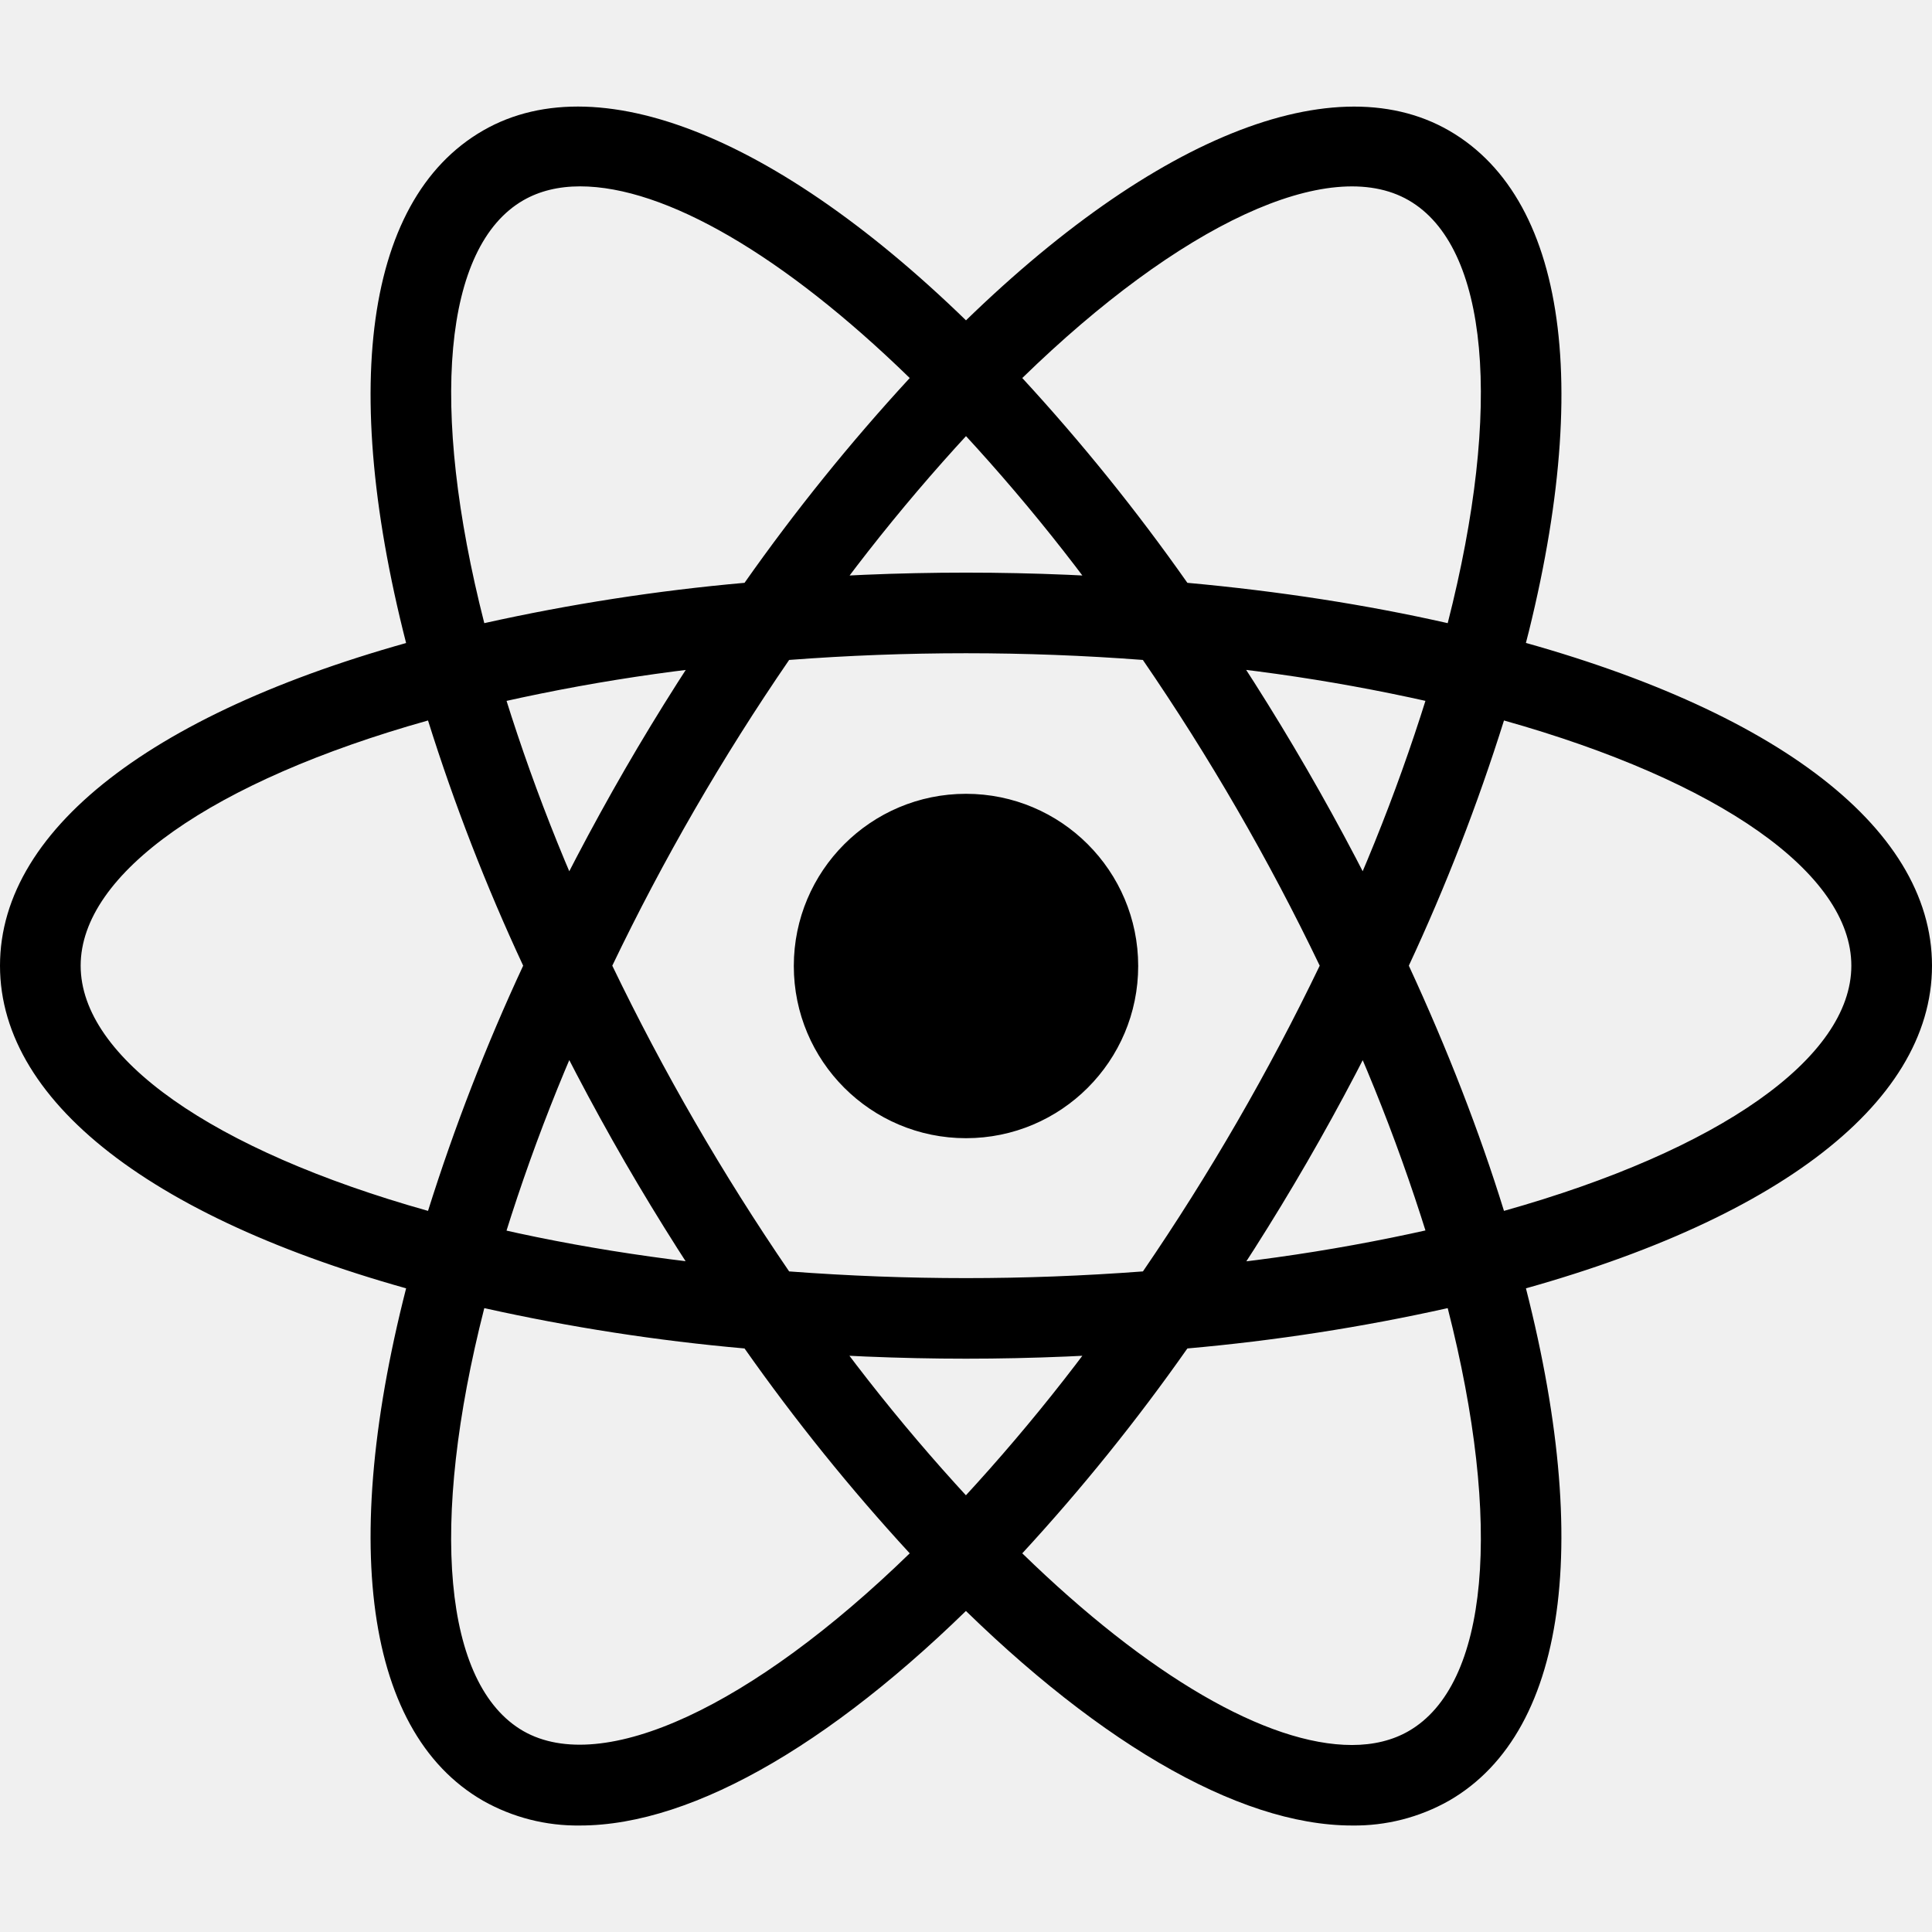
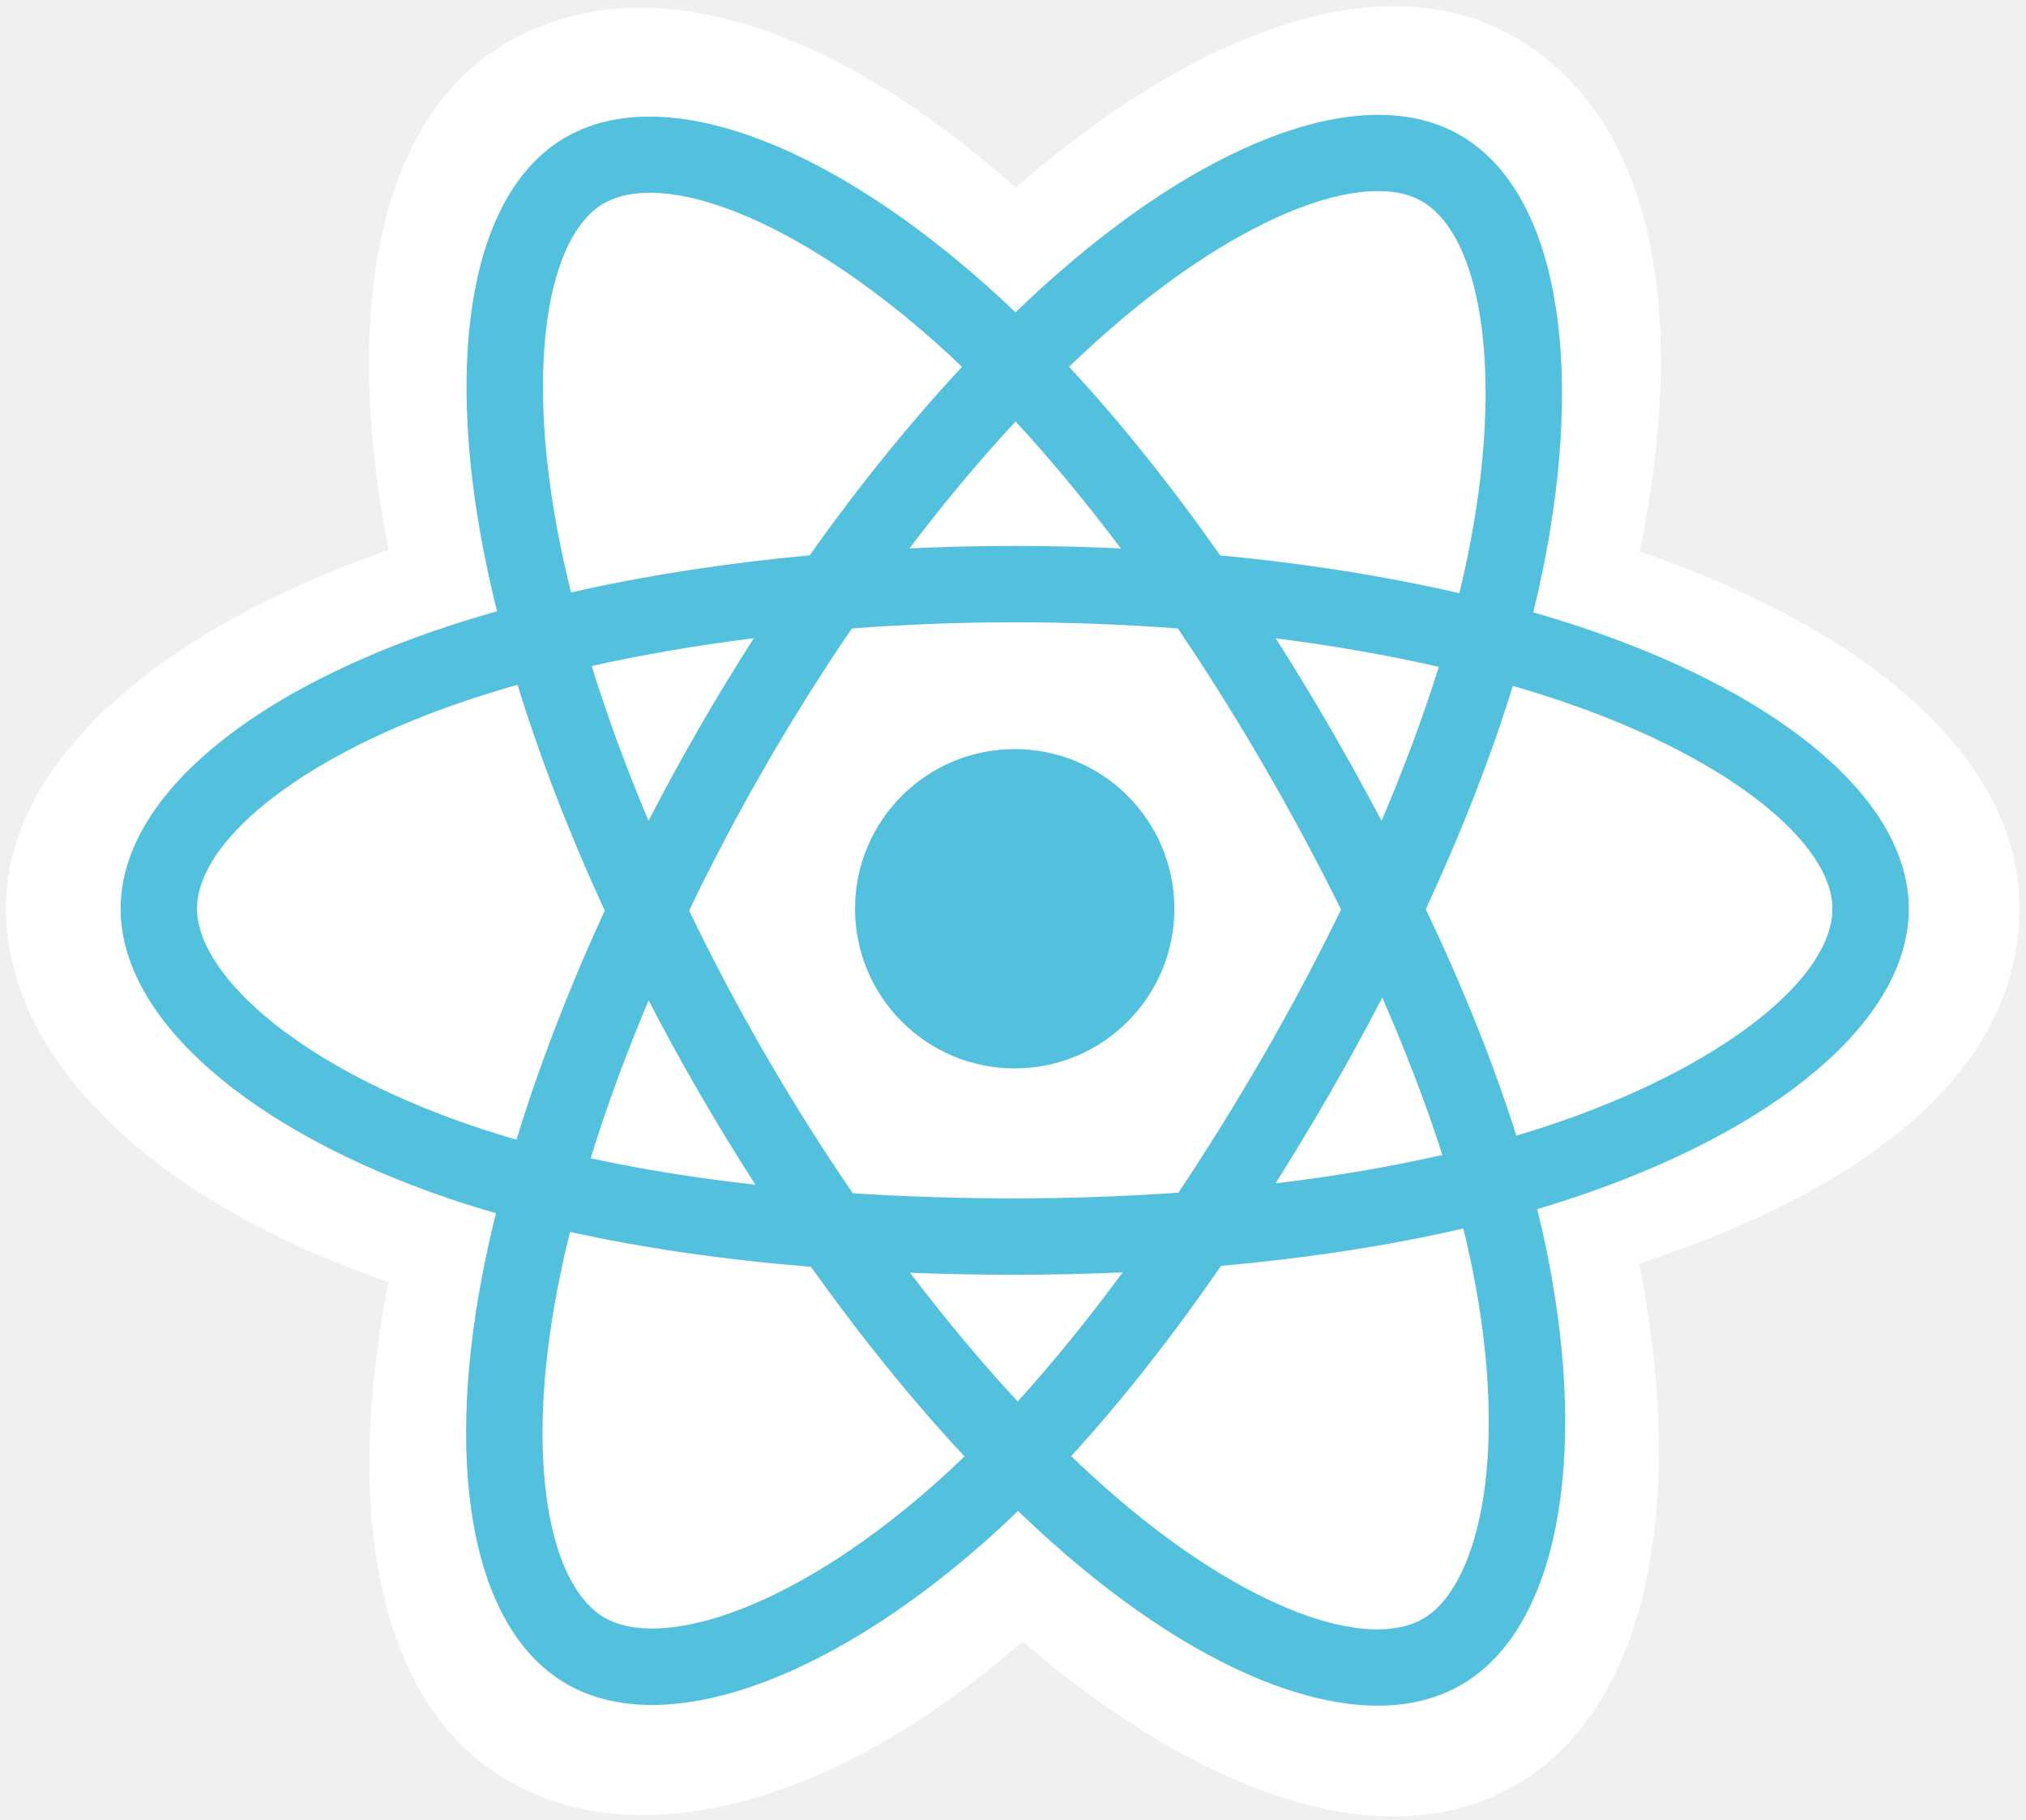
- <svg xmlns="http://www.w3.org/2000/svg" role="img" viewBox="0 0 24 24">
-   <path d="M12 9.861A2.139 2.139 0 1 0 12 14.139 2.139 2.139 0 1 0 12 9.861zM6.008 16.255l-.472-.12C2.018 15.246 0 13.737 0 11.996s2.018-3.25 5.536-4.139l.472-.119.133.468a23.53 23.53 0 0 0 1.363 3.578l.101.213-.101.213a23.307 23.307 0 0 0-1.363 3.578l-.133.467zM5.317 8.95c-2.674.751-4.315 1.9-4.315 3.046 0 1.145 1.641 2.294 4.315 3.046a24.95 24.95 0 0 1 1.182-3.046A24.752 24.752 0 0 1 5.317 8.95zM17.992 16.255l-.133-.469a23.357 23.357 0 0 0-1.364-3.577l-.101-.213.101-.213a23.42 23.42 0 0 0 1.364-3.578l.133-.468.473.119c3.517.889 5.535 2.398 5.535 4.14s-2.018 3.25-5.535 4.139l-.473.12zm-.491-4.259c.48 1.039.877 2.06 1.182 3.046 2.675-.752 4.315-1.901 4.315-3.046 0-1.146-1.641-2.294-4.315-3.046a24.788 24.788 0 0 1-1.182 3.046zM5.31 8.945l-.133-.467C4.188 4.992 4.488 2.494 6 1.622c1.483-.856 3.864.155 6.359 2.716l.34.349-.34.349a23.552 23.552 0 0 0-2.422 2.967l-.135.193-.235.02a23.657 23.657 0 0 0-3.785.61l-.472.119zm1.896-6.63c-.268 0-.505.058-.705.173-.994.573-1.17 2.565-.485 5.253a25.122 25.122 0 0 1 3.233-.501 24.847 24.847 0 0 1 2.052-2.544c-1.56-1.519-3.037-2.381-4.095-2.381zM16.795 22.677c-.001 0-.001 0 0 0-1.425 0-3.255-1.073-5.154-3.023l-.34-.349.34-.349a23.53 23.53 0 0 0 2.421-2.968l.135-.193.234-.02a23.63 23.63 0 0 0 3.787-.609l.472-.119.134.468c.987 3.484.688 5.983-.824 6.854a2.38 2.38 0 0 1-1.205.308zm-4.096-3.381c1.56 1.519 3.037 2.381 4.095 2.381h.001c.267 0 .505-.058.704-.173.994-.573 1.171-2.566.485-5.254a25.02 25.02 0 0 1-3.234.501 24.674 24.674 0 0 1-2.051 2.545zM18.69 8.945l-.472-.119a23.479 23.479 0 0 0-3.787-.61l-.234-.02-.135-.193a23.414 23.414 0 0 0-2.421-2.967l-.34-.349.34-.349C14.135 1.778 16.515.767 18 1.622c1.512.872 1.812 3.37.824 6.855l-.134.468zM14.75 7.24c1.142.104 2.227.273 3.234.501.686-2.688.509-4.68-.485-5.253-.988-.571-2.845.304-4.8 2.208A24.849 24.849 0 0 1 14.75 7.24zM7.206 22.677A2.38 2.38 0 0 1 6 22.369c-1.512-.871-1.812-3.369-.823-6.854l.132-.468.472.119c1.155.291 2.429.496 3.785.609l.235.02.134.193a23.596 23.596 0 0 0 2.422 2.968l.34.349-.34.349c-1.898 1.95-3.728 3.023-5.151 3.023zm-1.19-6.427c-.686 2.688-.509 4.681.485 5.254.987.563 2.843-.305 4.8-2.208a24.998 24.998 0 0 1-2.052-2.545 24.976 24.976 0 0 1-3.233-.501zM12 16.878c-.823 0-1.669-.036-2.516-.106l-.235-.02-.135-.193a30.388 30.388 0 0 1-1.35-2.122 30.354 30.354 0 0 1-1.166-2.228l-.1-.213.1-.213a30.3 30.3 0 0 1 1.166-2.228c.414-.716.869-1.43 1.35-2.122l.135-.193.235-.02a29.785 29.785 0 0 1 5.033 0l.234.02.134.193a30.006 30.006 0 0 1 2.517 4.35l.101.213-.101.213a29.6 29.6 0 0 1-2.517 4.35l-.134.193-.234.02c-.847.07-1.694.106-2.517.106zm-2.197-1.084c1.48.111 2.914.111 4.395 0a29.006 29.006 0 0 0 2.196-3.798 28.585 28.585 0 0 0-2.197-3.798 29.031 29.031 0 0 0-4.394 0 28.477 28.477 0 0 0-2.197 3.798 29.114 29.114 0 0 0 2.197 3.798z" />
+ <svg xmlns="http://www.w3.org/2000/svg" width="2500" height="2246" viewBox="0 0 256 230" preserveAspectRatio="xMinYMin meet">
+   <path d="M.754 114.75c0 19.215 18.763 37.152 48.343 47.263-5.907 29.737-1.058 53.706 15.136 63.045 16.645 9.6 41.443 2.955 64.98-17.62 22.943 19.744 46.13 27.514 62.31 18.148 16.63-9.627 21.687-35.221 15.617-65.887 30.81-10.186 48.044-25.481 48.044-44.949 0-18.769-18.797-35.006-47.979-45.052 6.535-31.933.998-55.32-15.867-65.045-16.259-9.376-39.716-1.204-62.996 19.056C104.122 2.205 80.897-4.36 64.05 5.392 47.806 14.795 43.171 39.2 49.097 69.487 20.515 79.452.754 96.057.754 114.75z" fill="#FFF" />
+   <path d="M201.025 79.674a151.364 151.364 0 0 0-7.274-2.292 137.5 137.5 0 0 0 1.124-4.961c5.506-26.728 1.906-48.26-10.388-55.348-11.787-6.798-31.065.29-50.535 17.233a151.136 151.136 0 0 0-5.626 5.163 137.573 137.573 0 0 0-3.744-3.458c-20.405-18.118-40.858-25.752-53.139-18.643-11.776 6.817-15.264 27.06-10.307 52.39a150.91 150.91 0 0 0 1.67 7.484c-2.894.822-5.689 1.698-8.363 2.63-23.922 8.34-39.2 21.412-39.2 34.97 0 14.004 16.4 28.05 41.318 36.566a128.44 128.44 0 0 0 6.11 1.91 147.813 147.813 0 0 0-1.775 8.067c-4.726 24.89-1.035 44.653 10.71 51.428 12.131 6.995 32.491-.195 52.317-17.525 1.567-1.37 3.14-2.823 4.715-4.346a148.34 148.34 0 0 0 6.108 5.573c19.204 16.525 38.17 23.198 49.905 16.405 12.12-7.016 16.058-28.247 10.944-54.078-.39-1.973-.845-3.988-1.355-6.04 1.43-.422 2.833-.858 4.202-1.312 25.904-8.582 42.757-22.457 42.757-36.648 0-13.607-15.77-26.767-40.174-35.168z" fill="#53C1DE" />
+   <path d="M195.406 142.328c-1.235.409-2.503.804-3.795 1.187-2.86-9.053-6.72-18.68-11.442-28.625 4.507-9.71 8.217-19.213 10.997-28.208 2.311.67 4.555 1.375 6.717 2.12 20.91 7.197 33.664 17.84 33.664 26.04 0 8.735-13.775 20.075-36.14 27.486zm-9.28 18.389c2.261 11.422 2.584 21.749 1.086 29.822-1.346 7.254-4.052 12.09-7.398 14.027-7.121 4.122-22.35-1.236-38.772-15.368-1.883-1.62-3.78-3.35-5.682-5.18 6.367-6.964 12.73-15.06 18.94-24.05 10.924-.969 21.244-2.554 30.603-4.717.46 1.86.87 3.683 1.223 5.466zm-93.85 43.137c-6.957 2.457-12.498 2.527-15.847.596-7.128-4.11-10.09-19.98-6.049-41.265a138.507 138.507 0 0 1 1.65-7.502c9.255 2.047 19.5 3.52 30.45 4.408 6.251 8.797 12.798 16.883 19.396 23.964a118.863 118.863 0 0 1-4.305 3.964c-8.767 7.664-17.552 13.1-25.294 15.835zm-32.593-61.58c-11.018-3.766-20.117-8.66-26.354-14-5.604-4.8-8.434-9.565-8.434-13.432 0-8.227 12.267-18.722 32.726-25.855a139.276 139.276 0 0 1 7.777-2.447c2.828 9.197 6.537 18.813 11.013 28.537-4.534 9.869-8.296 19.638-11.15 28.943a118.908 118.908 0 0 1-5.578-1.746zm10.926-74.37c-4.247-21.703-1.427-38.074 5.67-42.182 7.56-4.376 24.275 1.864 41.893 17.507 1.126 1 2.257 2.047 3.39 3.13-6.564 7.049-13.051 15.074-19.248 23.82-10.627.985-20.8 2.567-30.152 4.686a141.525 141.525 0 0 1-1.553-6.962zm97.467 24.067a306.982 306.982 0 0 0-6.871-11.3c7.21.91 14.117 2.12 20.603 3.601-1.947 6.241-4.374 12.767-7.232 19.457a336.42 336.42 0 0 0-6.5-11.758zm-39.747-38.714c4.452 4.823 8.911 10.209 13.297 16.052a284.245 284.245 0 0 0-26.706-.006c4.39-5.789 8.887-11.167 13.409-16.046zm-40.002 38.78a285.24 285.24 0 0 0-6.378 11.685c-2.811-6.667-5.216-13.222-7.18-19.552 6.447-1.443 13.322-2.622 20.485-3.517a283.79 283.79 0 0 0-6.927 11.384zm7.133 57.683c-7.4-.826-14.379-1.945-20.824-3.348 1.995-6.442 4.453-13.138 7.324-19.948a283.494 283.494 0 0 0 6.406 11.692 285.27 285.27 0 0 0 7.094 11.604zm33.136 27.389c-4.575-4.937-9.138-10.397-13.595-16.27 4.326.17 8.737.256 13.22.256 4.606 0 9.159-.103 13.64-.303-4.4 5.98-8.843 11.448-13.265 16.317zm46.072-51.032c3.02 6.884 5.566 13.544 7.588 19.877-6.552 1.495-13.625 2.699-21.078 3.593a337.537 337.537 0 0 0 6.937-11.498 306.632 306.632 0 0 0 6.553-11.972zm-14.915 7.15a316.478 316.478 0 0 1-10.84 17.49c-6.704.479-13.632.726-20.692.726-7.031 0-13.871-.219-20.458-.646A273.798 273.798 0 0 1 96.72 133.28a271.334 271.334 0 0 1-9.64-18.206 273.864 273.864 0 0 1 9.611-18.216v.002a271.252 271.252 0 0 1 10.956-17.442c6.72-.508 13.61-.774 20.575-.774 6.996 0 13.895.268 20.613.78a290.704 290.704 0 0 1 10.887 17.383 316.418 316.418 0 0 1 9.741 18.13 290.806 290.806 0 0 1-9.709 18.29zm19.913-107.792c7.566 4.364 10.509 21.961 5.755 45.038a127.525 127.525 0 0 1-1.016 4.492c-9.374-2.163-19.554-3.773-30.212-4.773-6.209-8.841-12.642-16.88-19.1-23.838a141.92 141.92 0 0 1 5.196-4.766c16.682-14.518 32.273-20.25 39.377-16.153z" fill="#FFF" />
+   <path d="M128.221 94.665c11.144 0 20.177 9.034 20.177 20.177 0 11.144-9.033 20.178-20.177 20.178-11.143 0-20.177-9.034-20.177-20.178 0-11.143 9.034-20.177 20.177-20.177" fill="#53C1DE" />
</svg>
